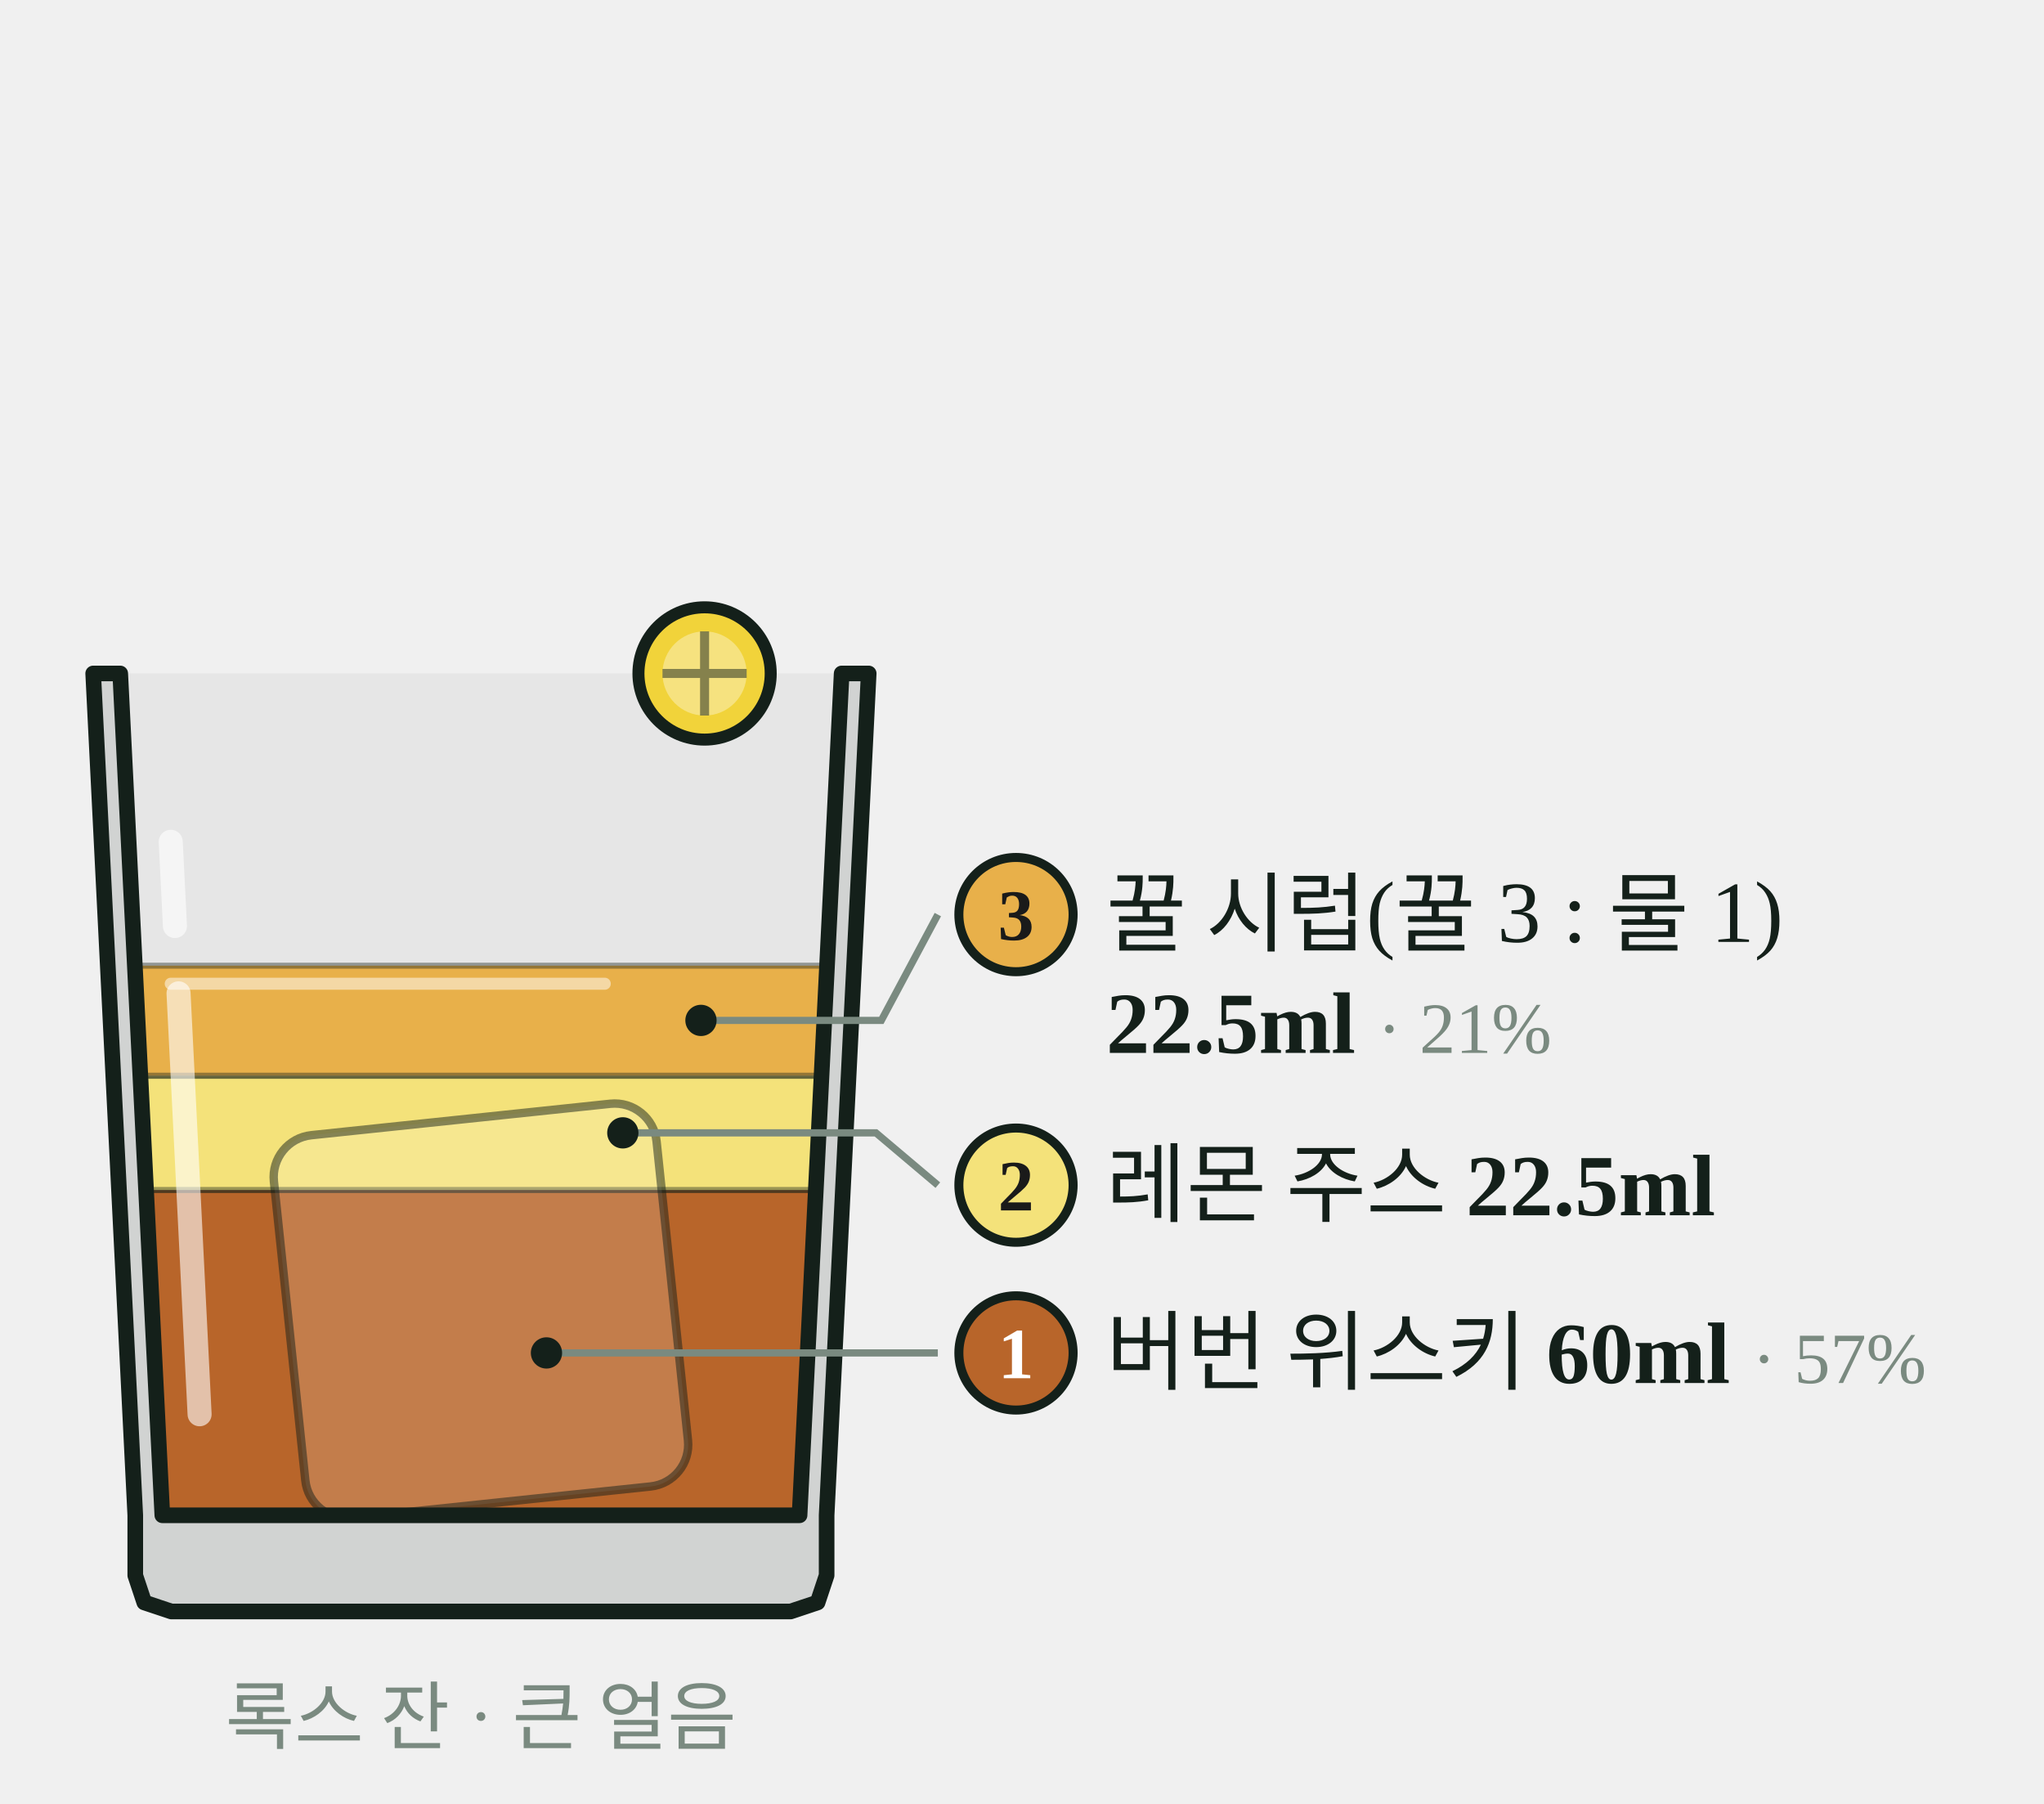
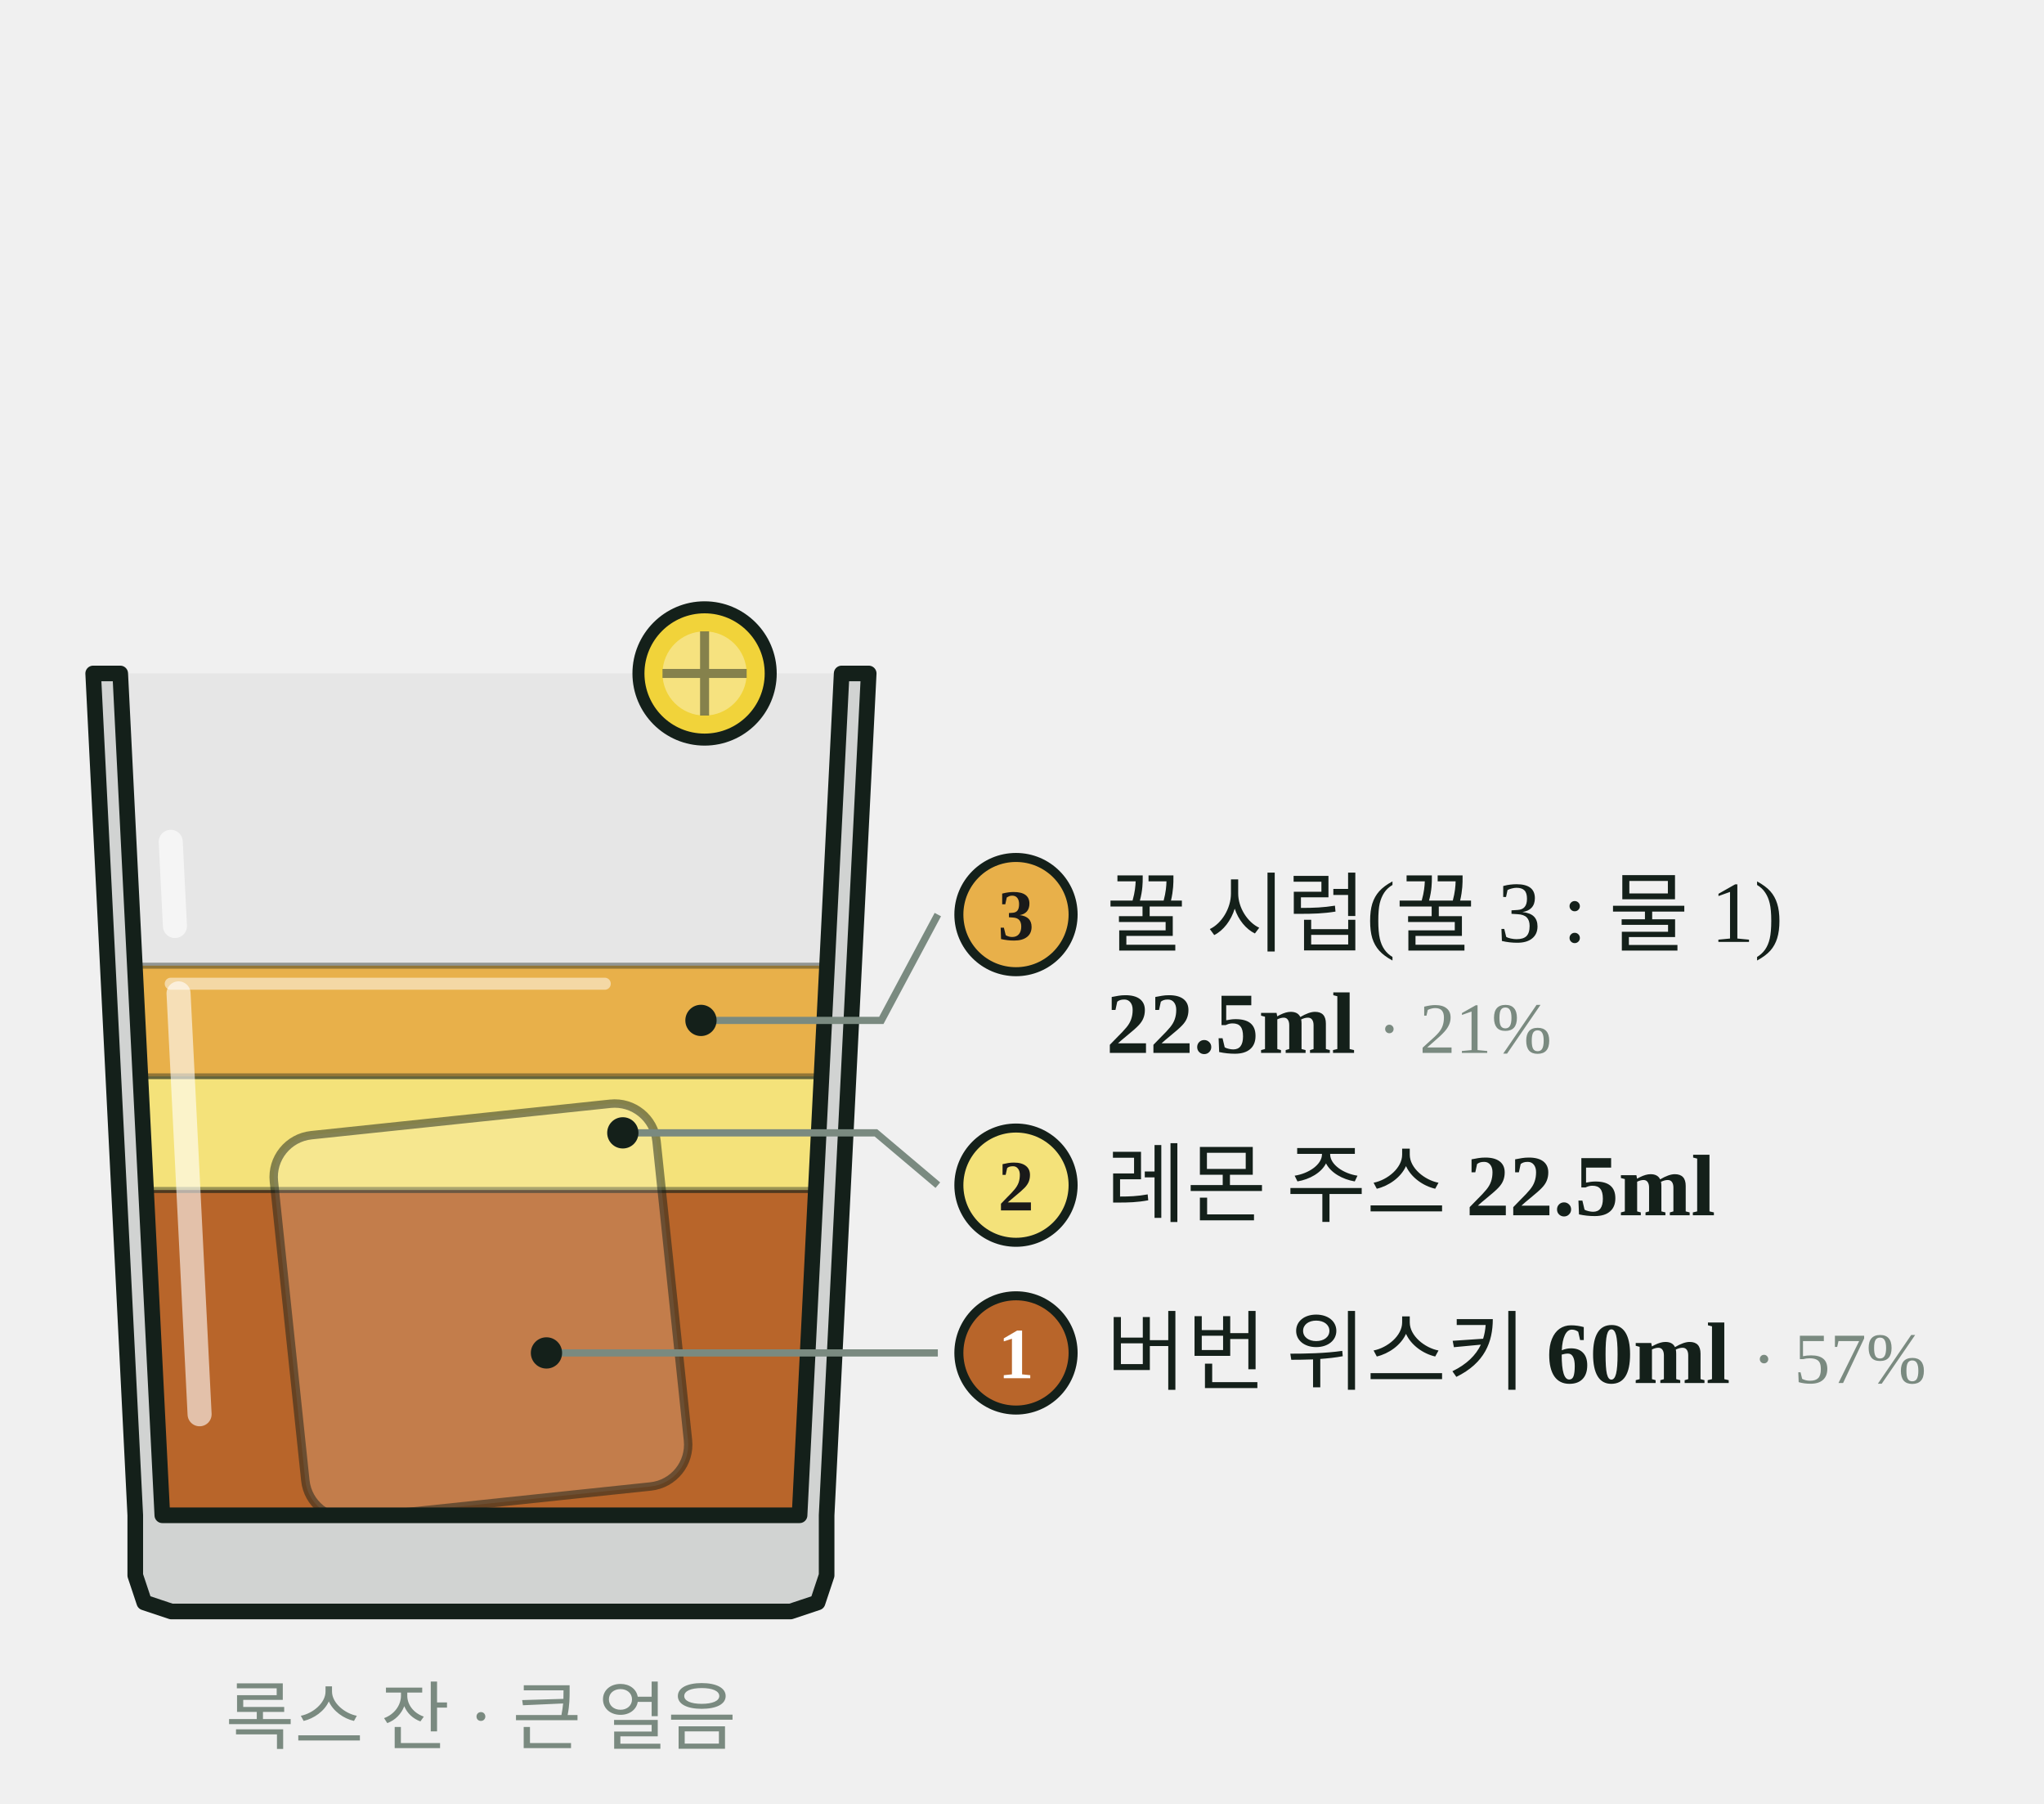
<svg xmlns="http://www.w3.org/2000/svg" viewBox="0 0 340 300" class="cka cka-gold-rush" role="img" aria-labelledby="cka-gold-rush-t">
  <style>.cka-gold-rush{color:var(--ink,#14201a);font-family:inherit}@media(prefers-color-scheme:dark){.cka-gold-rush{color:var(--ink,#e8eee9)}}.cka-gold-rush .cka-o{fill:none;stroke:currentColor;stroke-width:2.6;stroke-linejoin:round;stroke-linecap:round}.cka-gold-rush .cka-w{fill:currentColor;fill-opacity:.14}.cka-gold-rush .cka-g{fill:currentColor;fill-opacity:.05}.cka-gold-rush .cka-l{stroke:currentColor;stroke-opacity:.4;stroke-width:1}.cka-gold-rush .cka-e{stroke:currentColor;stroke-width:1.6;stroke-dasharray:4 3}.cka-gold-rush .cka-i rect{fill:#fff;fill-opacity:.16;stroke:currentColor;stroke-opacity:.5;stroke-width:1.4}.cka-gold-rush .cka-u circle{fill:none;stroke:#fff;stroke-opacity:.85;stroke-width:1.2}.cka-gold-rush .cka-h{fill:none;stroke:#fff;stroke-opacity:.6;stroke-width:4;stroke-linecap:round}.cka-gold-rush .cka-b{fill:none;stroke:currentColor;stroke-opacity:.45;stroke-width:1.5}.cka-gold-rush .cka-m{fill:none;stroke:var(--muted,#7a8a80);stroke-width:1.2}.cka-gold-rush .cka-t{fill:currentColor;font-size:14.5px}.cka-gold-rush .cka-a{font-weight:700}.cka-gold-rush .cka-q{fill:var(--muted,#7a8a80);font-size:12px}.cka-gold-rush .cka-n{font-size:12px;font-weight:700;text-anchor:middle}.cka-gold-rush .cka-c{fill:var(--muted,#7a8a80);font-size:12.5px;text-anchor:middle}.cka-gold-rush .cka-p{fill:none;stroke:var(--muted,#7a8a80);stroke-width:1;stroke-dasharray:3 2}</style>
-   <path class="cka-w" d="M15.5,112 22.5,252 22.5,262 24,266.5 28.5,268 131.5,268 136,266.5 137.5,262 137.5,252 144.5,112 140,112 133,252 27,252 20,112Z" />
-   <path class="cka-g" d="M27,252 20,112 140,112 133,252Z" />
-   <polygon class="cka-l" fill="#b8652a" points="27,252 24.3,197.9 135.7,197.9 133,252" />
-   <polygon class="cka-l" fill="#f4e27a" points="24.3,197.9 23.3,178.9 136.7,178.9 135.7,197.9" />
-   <polygon class="cka-l" fill="#e8b04a" points="23.3,178.9 22.4,160.6 137.6,160.6 136.7,178.9" />
-   <path class="cka-h" style="stroke-width:2;stroke-opacity:.5" d="M28.4,163.6H100.6" />
-   <clipPath id="cka-gold-rush-c">
-     <path d="M27,252 20,112 140,112 133,252Z" />
-   </clipPath>
-   <g class="cka-i" clip-path="url(#cka-gold-rush-c)">
+   <defs>
+     <clipPath id="cka-gold-rush-c">
+       <path d="M27,252 20,112 140,112 133,252Z" />
+     </clipPath>
+   </defs>
+   <g class="cka-glass cka-glass-back">
+     <path class="cka-w" d="M15.5,112 22.5,252 22.5,262 24,266.5 28.5,268 131.5,268 136,266.5 137.5,262 137.5,252 144.5,112 140,112 133,252 27,252 20,112Z" />
+     <path class="cka-g" d="M27,252 20,112 140,112 133,252Z" />
+   </g>
+   <g class="cka-step cka-layer" data-i="0" data-y0="252" data-y1="197.9" clip-path="url(#cka-gold-rush-c)">
+     <rect class="cka-l cka-fill" fill="#b8652a" x="18" y="197.9" width="124" height="54.1" />
+   </g>
+   <g class="cka-step cka-layer" data-i="1" data-y0="197.9" data-y1="178.9" clip-path="url(#cka-gold-rush-c)">
+     <rect class="cka-l cka-fill" fill="#f4e27a" x="18" y="178.9" width="124" height="19" />
+   </g>
+   <g class="cka-step cka-layer" data-i="2" data-y0="178.9" data-y1="160.6" clip-path="url(#cka-gold-rush-c)">
+     <rect class="cka-l cka-fill" fill="#e8b04a" x="18" y="160.6" width="124" height="18.4" />
+     <path class="cka-h" style="stroke-width:2;stroke-opacity:.5" d="M28.4,163.6H100.6" />
+   </g>
+   <g class="cka-i cka-ice" clip-path="url(#cka-gold-rush-c)">
    <rect x="48" y="186" width="64" height="64" rx="7" transform="rotate(-6 80 218)" />
  </g>
-   <path class="cka-h" d="M33.2,235.2 29.7,165.2" />
-   <path class="cka-h" d="M29.1,154 28.4,140" />
-   <path class="cka-o" d="M15.5,112 22.5,252 22.5,262 24,266.5 28.5,268 131.5,268 136,266.5 137.5,262 137.5,252 144.5,112 140,112 133,252 27,252 20,112Z" />
-   <circle class="cka-o" style="fill:#f1d33a;stroke-width:2" cx="117.2" cy="112" r="11" />
-   <circle cx="117.2" cy="112" r="7" fill="#fff" fill-opacity=".35" />
-   <path class="cka-b" style="stroke-opacity:.5" d="M110.2,112H124.2M117.2,105V119" />
-   <path class="cka-m" d="M90.9,225H143.9L156,225" />
-   <circle cx="90.9" cy="225" r="2.6" fill="currentColor" />
-   <circle class="cka-o" style="fill:#b8652a;stroke-width:1.5" cx="169" cy="225" r="9.5" />
-   <text class="cka-n" x="169" y="229.2" fill="#fff">1</text>
-   <text class="cka-t" x="184" y="230">버번 위스키 <tspan class="cka-a">60ml</tspan>
-     <tspan class="cka-q">· 57%</tspan>
-   </text>
-   <path class="cka-m" d="M103.6,188.4H145.7L156,197.1" />
-   <circle cx="103.6" cy="188.4" r="2.6" fill="currentColor" />
-   <circle class="cka-o" style="fill:#f4e27a;stroke-width:1.5" cx="169" cy="197.1" r="9.5" />
-   <text class="cka-n" x="169" y="201.3" fill="#1a1a1a">2</text>
-   <text class="cka-t" x="184" y="202.1">레몬 주스 <tspan class="cka-a">22.5ml</tspan>
-   </text>
-   <path class="cka-m" d="M116.6,169.7H146.6L156,152.1" />
-   <circle cx="116.6" cy="169.7" r="2.6" fill="currentColor" />
-   <circle class="cka-o" style="fill:#e8b04a;stroke-width:1.5" cx="169" cy="152.1" r="9.5" />
-   <text class="cka-n" x="169" y="156.3" fill="#1a1a1a">3</text>
-   <text class="cka-t" x="184" y="157.1">꿀 시럽(꿀 3 : 물 1)</text>
-   <text class="cka-t" x="184" y="175.1">
-     <tspan class="cka-a">22.5ml</tspan>
-     <tspan class="cka-q">· 21%</tspan>
-   </text>
-   <text class="cka-c" x="80" y="290">록스 잔 · 큰 얼음</text>
+   <g class="cka-glass cka-glass-front">
+     <path class="cka-h" d="M33.2,235.2 29.7,165.2" />
+     <path class="cka-h" d="M29.1,154 28.4,140" />
+     <path class="cka-o" d="M15.5,112 22.5,252 22.5,262 24,266.5 28.5,268 131.5,268 136,266.5 137.5,262 137.5,252 144.5,112 140,112 133,252 27,252 20,112Z" />
+   </g>
+   <g class="cka-garnish">
+     <circle class="cka-o" style="fill:#f1d33a;stroke-width:2" cx="117.2" cy="112" r="11" />
+     <circle cx="117.2" cy="112" r="7" fill="#fff" fill-opacity=".35" />
+     <path class="cka-b" style="stroke-opacity:.5" d="M110.2,112H124.2M117.2,105V119" />
+   </g>
+   <g class="cka-step cka-label" data-i="0">
+     <path class="cka-m" d="M90.9,225H143.9L156,225" />
+     <circle cx="90.9" cy="225" r="2.6" fill="currentColor" />
+     <circle class="cka-o" style="fill:#b8652a;stroke-width:1.5" cx="169" cy="225" r="9.5" />
+     <text class="cka-n" x="169" y="229.2" fill="#fff">1</text>
+     <text class="cka-t" x="184" y="230">버번 위스키 <tspan class="cka-a">60ml</tspan>
+       <tspan class="cka-q">· 57%</tspan>
+     </text>
+   </g>
+   <g class="cka-step cka-label" data-i="1">
+     <path class="cka-m" d="M103.6,188.4H145.7L156,197.1" />
+     <circle cx="103.6" cy="188.4" r="2.6" fill="currentColor" />
+     <circle class="cka-o" style="fill:#f4e27a;stroke-width:1.5" cx="169" cy="197.1" r="9.5" />
+     <text class="cka-n" x="169" y="201.3" fill="#1a1a1a">2</text>
+     <text class="cka-t" x="184" y="202.1">레몬 주스 <tspan class="cka-a">22.5ml</tspan>
+     </text>
+   </g>
+   <g class="cka-step cka-label" data-i="2">
+     <path class="cka-m" d="M116.6,169.7H146.6L156,152.1" />
+     <circle cx="116.6" cy="169.7" r="2.6" fill="currentColor" />
+     <circle class="cka-o" style="fill:#e8b04a;stroke-width:1.5" cx="169" cy="152.1" r="9.5" />
+     <text class="cka-n" x="169" y="156.3" fill="#1a1a1a">3</text>
+     <text class="cka-t" x="184" y="157.1">꿀 시럽(꿀 3 : 물 1)</text>
+     <text class="cka-t" x="184" y="175.1">
+       <tspan class="cka-a">22.5ml</tspan>
+       <tspan class="cka-q">· 21%</tspan>
+     </text>
+   </g>
+   <g class="cka-cap">
+     <text class="cka-c" x="80" y="290">록스 잔 · 큰 얼음</text>
+   </g>
</svg>
